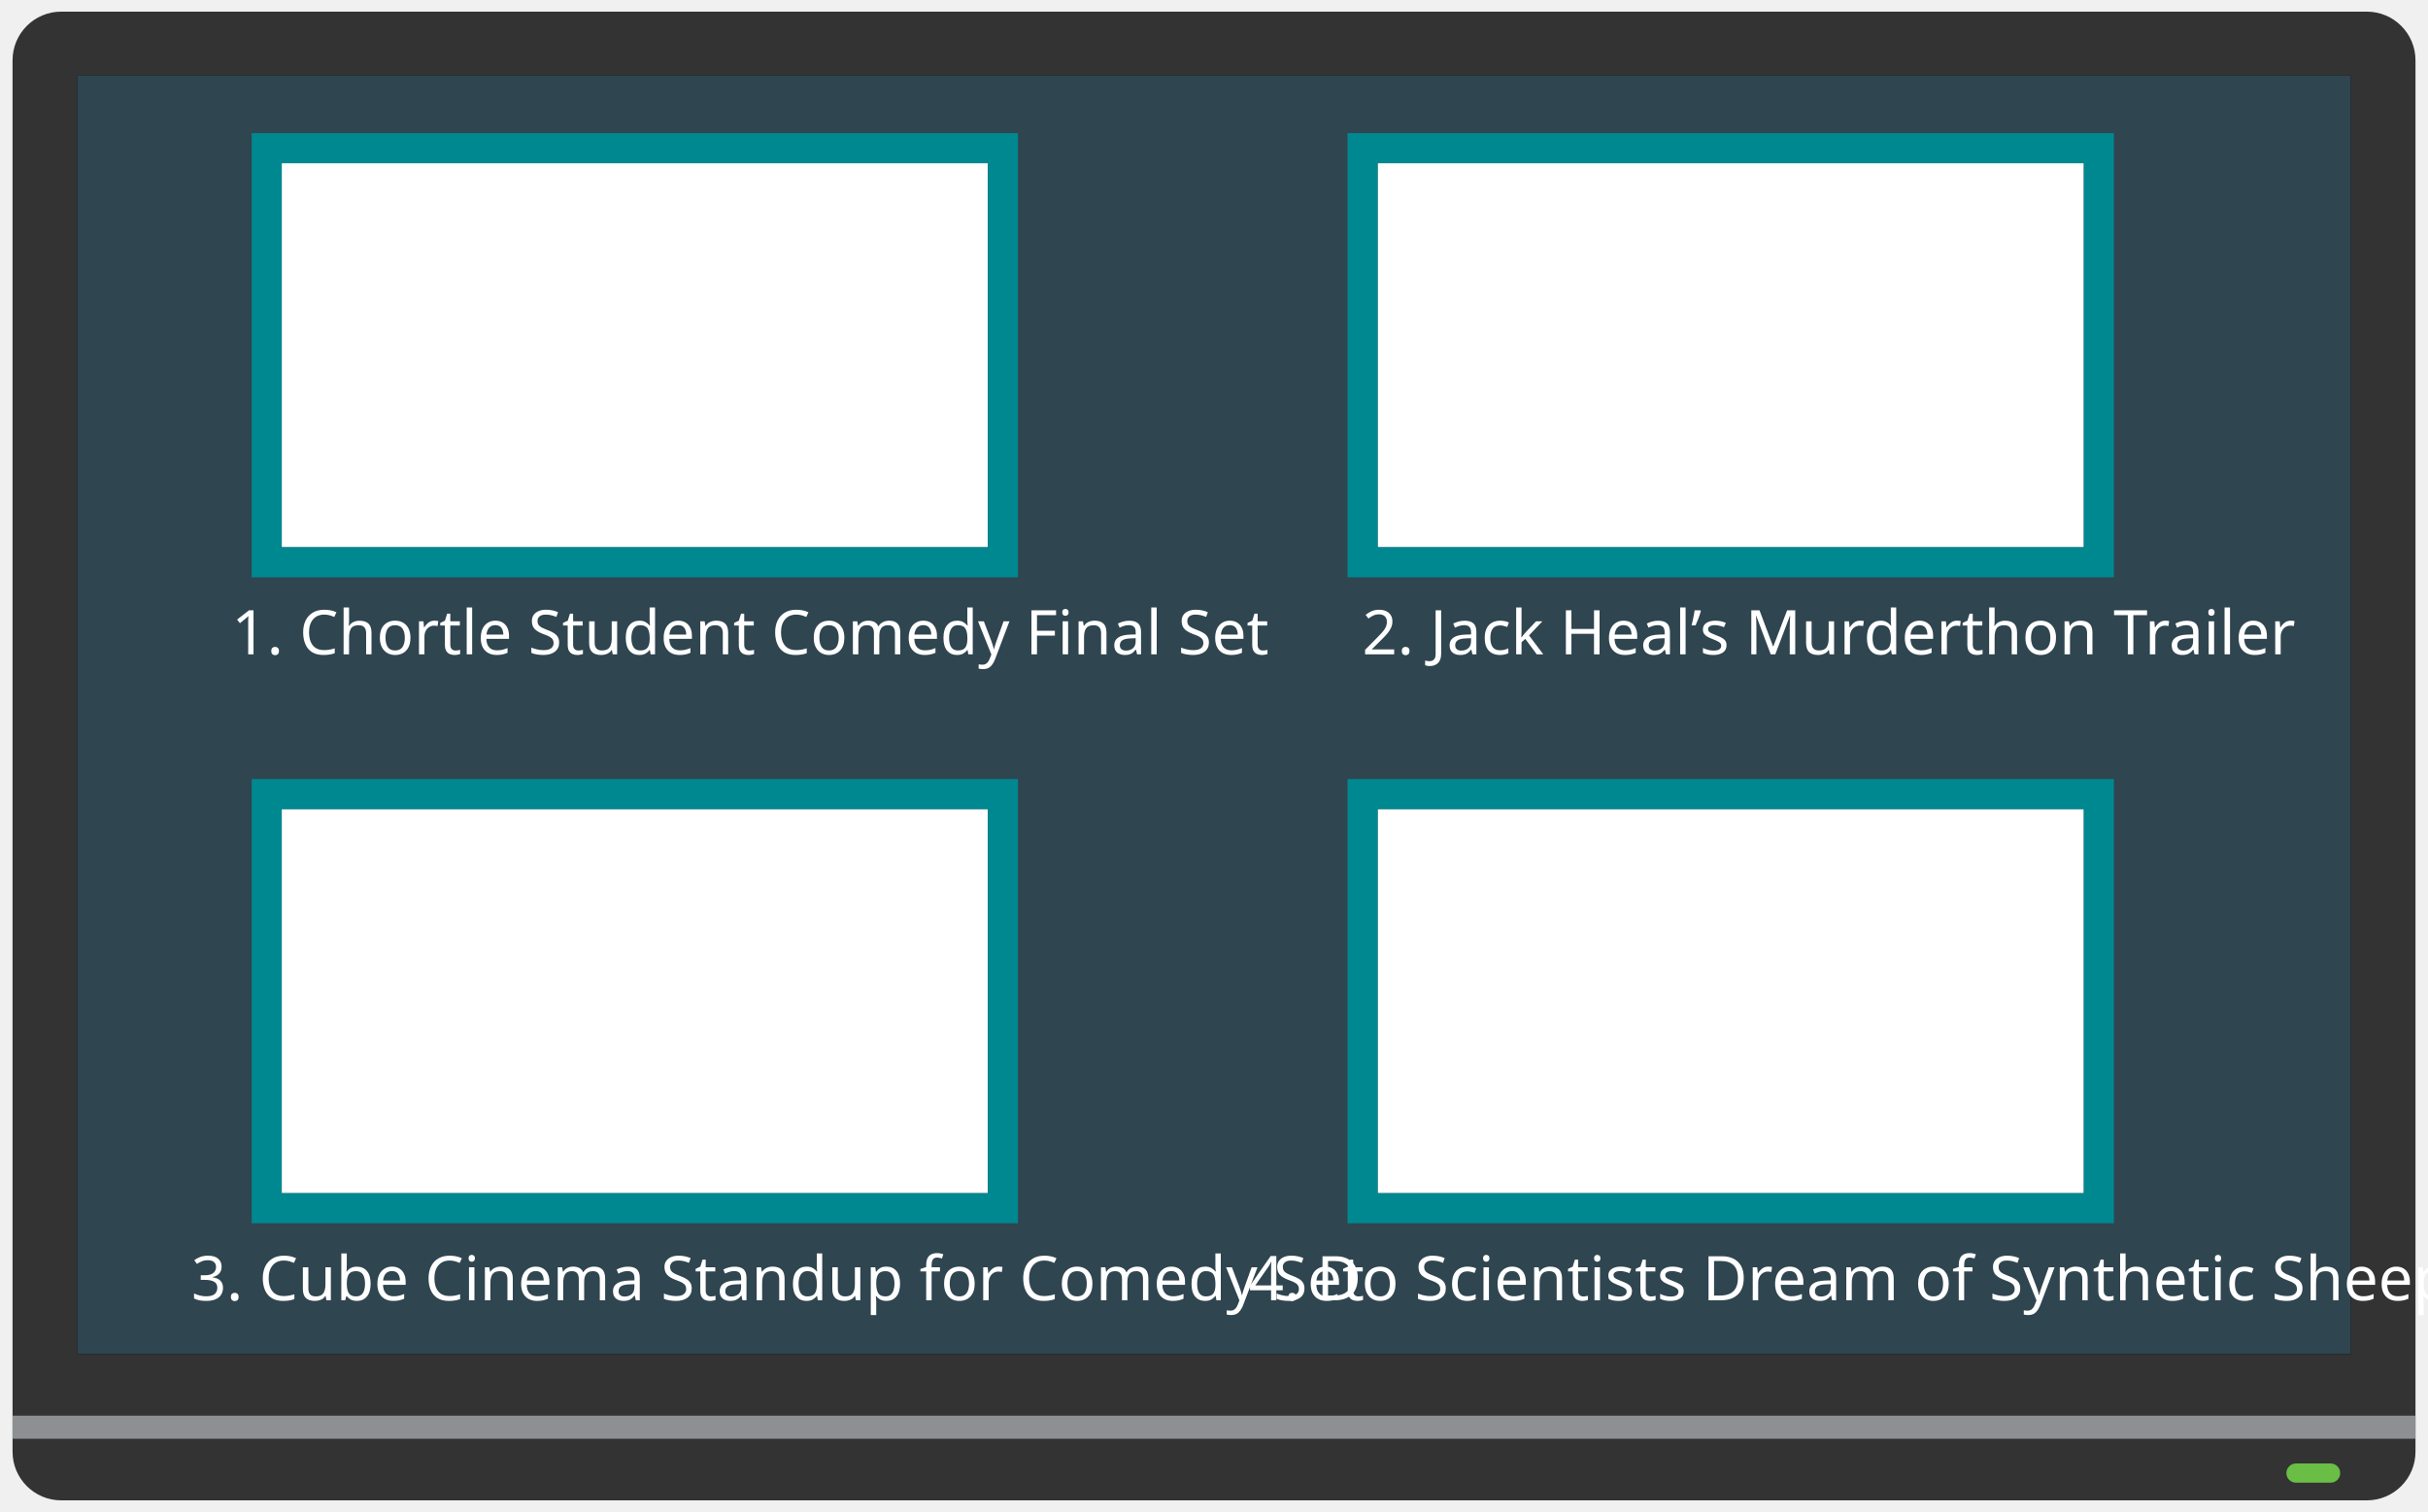
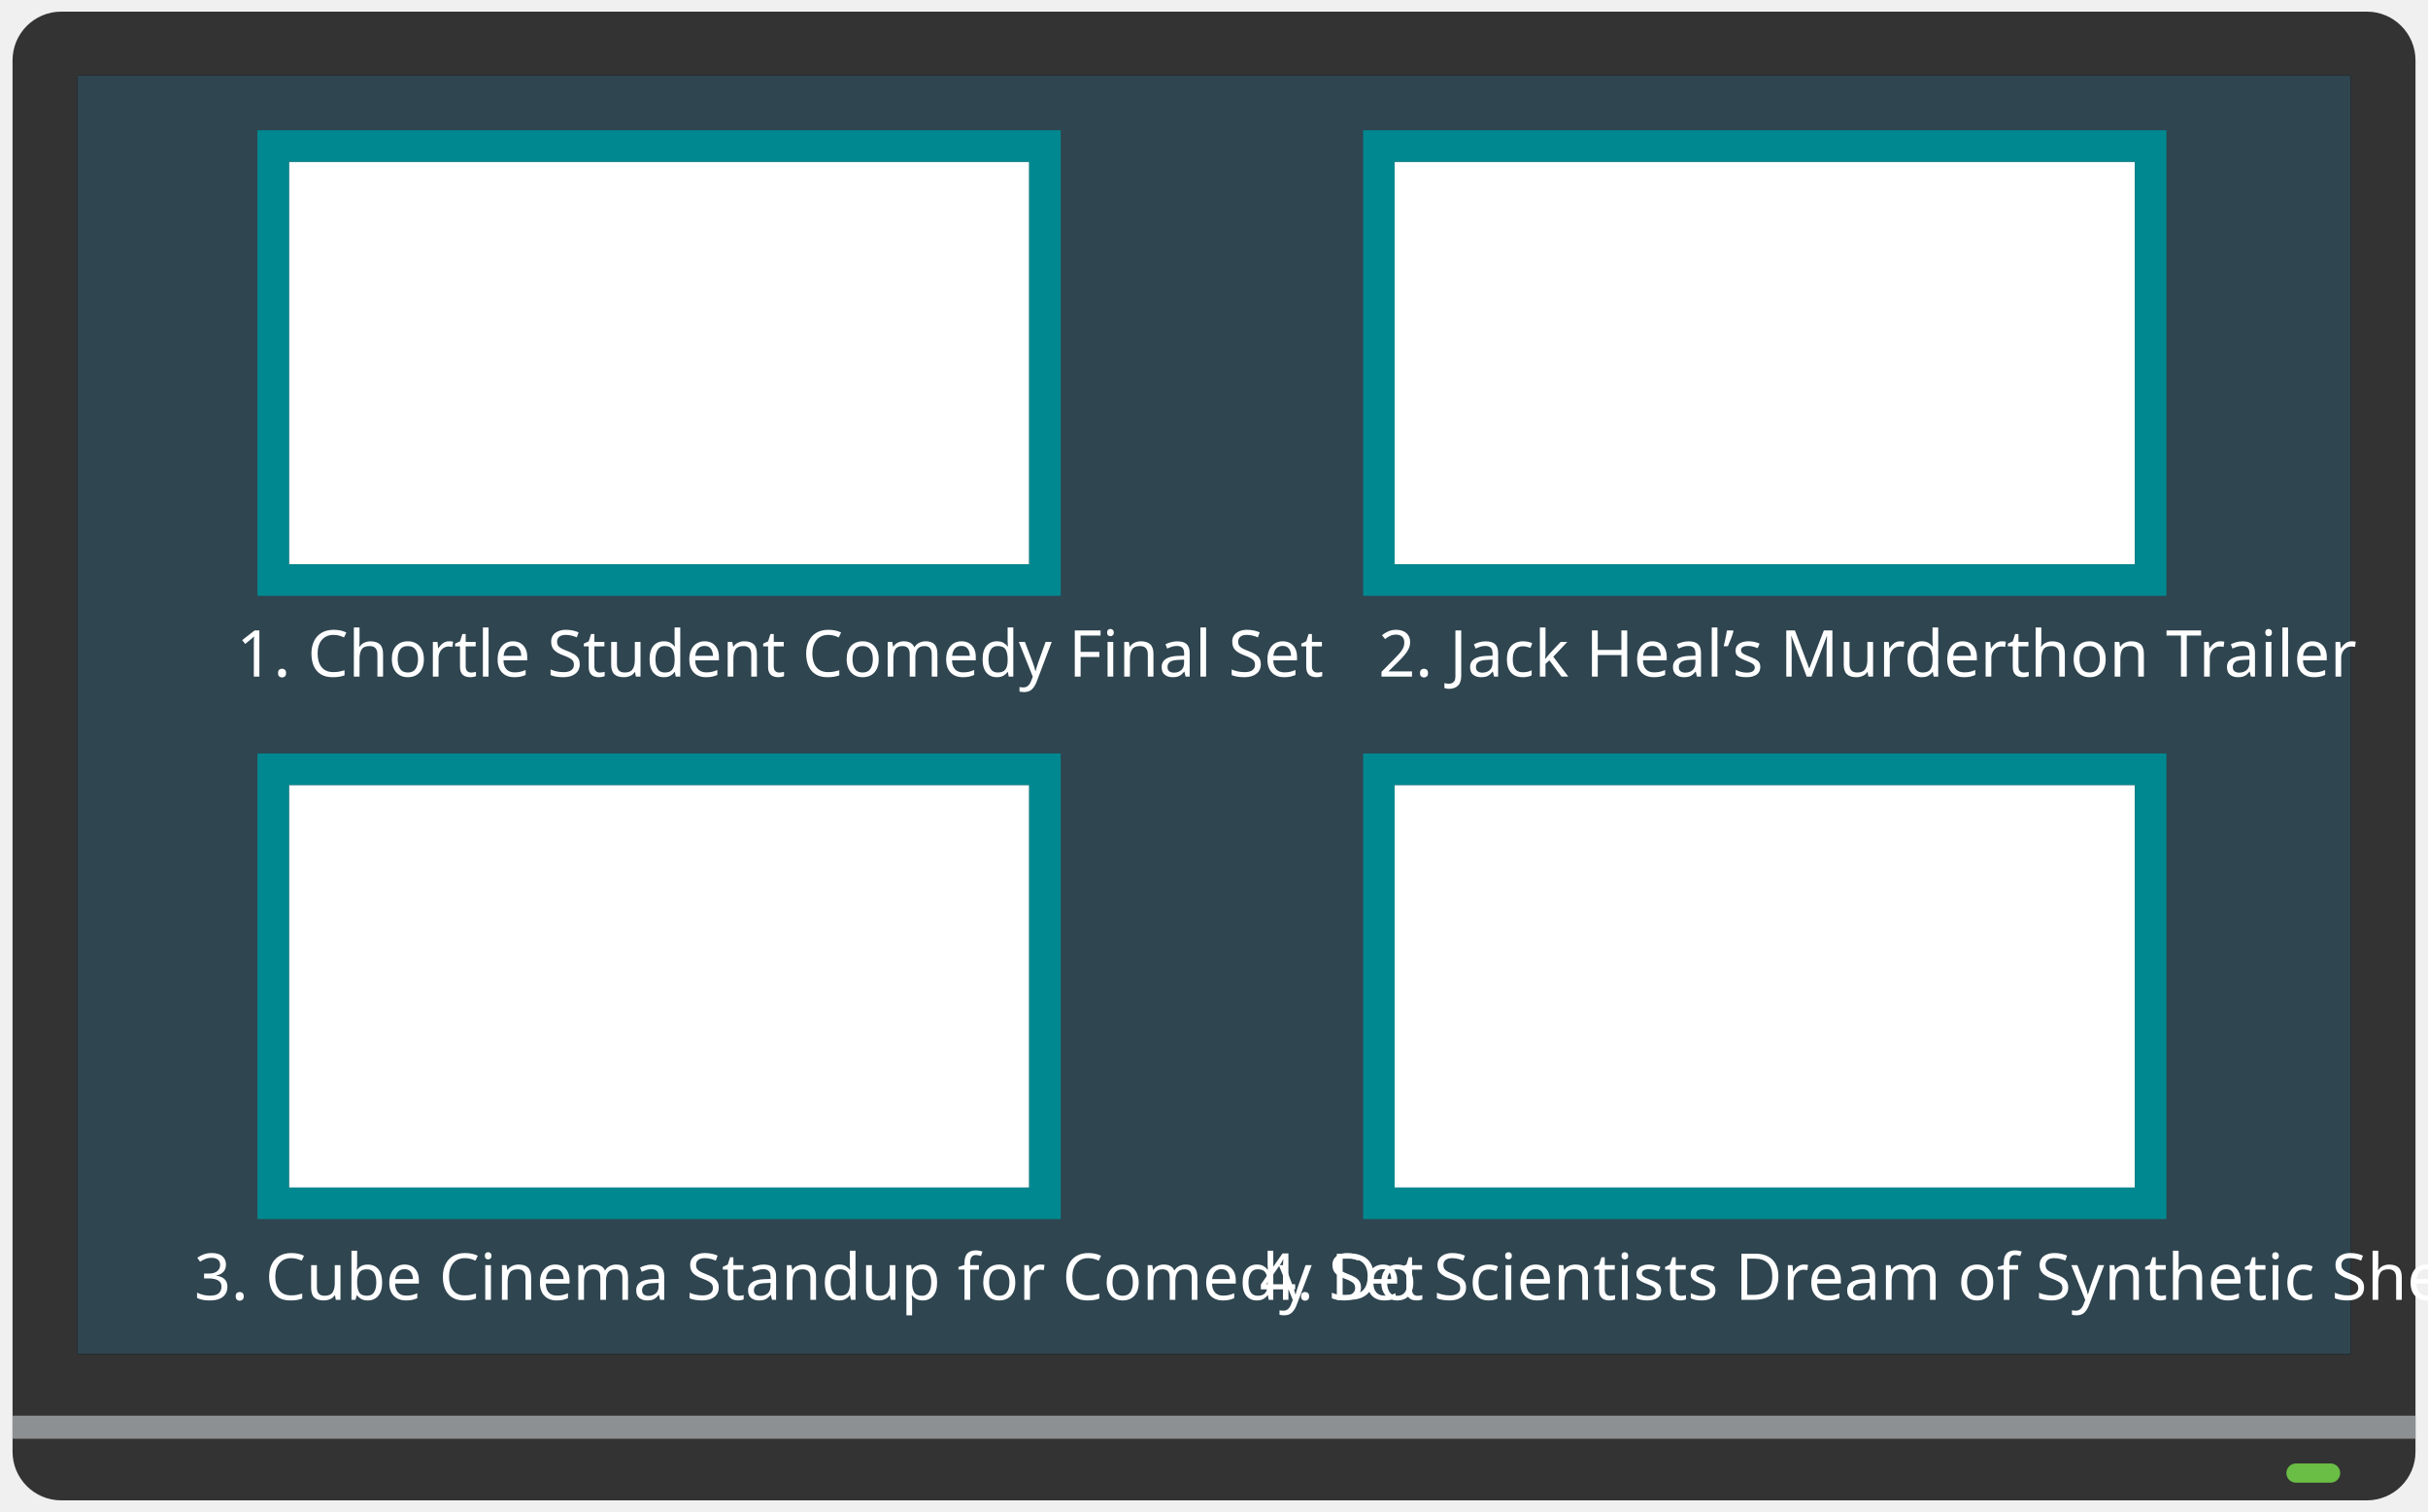
- <svg xmlns="http://www.w3.org/2000/svg" version="1.1" id="television-youtube" x="0px" y="0px" viewBox="0 343.108 841.889 524" enable-background="new 0 343.108 841.889 524" xml:space="preserve">
+ <svg xmlns="http://www.w3.org/2000/svg" version="1.1" id="television-youtube" x="0px" y="0px" width="841.889px" height="524px" viewBox="0 343.108 841.889 524" enable-background="new 0 343.108 841.889 524" xml:space="preserve">
  <path id="television-icon-body_1_" fill="#333333" d="M820.677,863.402c9.313,0,16.873-7.561,16.873-16.867V364.022  c0-9.325-7.562-16.879-16.873-16.879H21.219c-9.302,0-16.867,7.553-16.867,16.878v482.514c0,9.309,7.565,16.867,16.867,16.867  H820.677z" />
  <rect id="youtube-screen-off" x="26.81" y="369.275" width="788.27" height="443.4" />
-   <rect id="youtube-screen-menu" x="26.81" y="369.275" fill="#2F4550" width="788.27" height="443.4" />
  <path id="youtube-television-led" fill="#6ABD45" d="M796.112,857.275c-1.841,0-3.333-1.492-3.333-3.334  c0-1.841,1.492-3.332,3.333-3.332h11.999c1.841,0,3.333,1.491,3.333,3.332c0,1.842-1.492,3.334-3.333,3.334H796.112z" />
  <line id="youtube-television-decoration" fill="none" stroke="#8D9092" stroke-width="8" stroke-miterlimit="10" x1="4.352" y1="838.025" x2="837.55" y2="838.025" />
-   <g id="video-row-1-col-1">
-     <text id="text-1-1" transform="matrix(1 0 0 1 80.3098 570.0188)" fill="#FFFFFF" font-family="'PassionOne-Regular'" font-size="21.374">1. Chortle Student Comedy Final Set</text>
-     <rect id="thumbnail-1-1" x="97.688" y="399.706" fill="#FFFFFF" width="244.858" height="133.168" />
-     <path id="border-1-1_1_" fill="#008890" d="M352.977,543.306H87.257V389.275h265.721V543.306z M97.688,532.874h244.858V399.706   H97.688V532.874z" />
-   </g>
-   <g id="video-row-2-col-1">
-     <text id="text-2-1" transform="matrix(1 0 0 1 66.3098 794.0168)" fill="#FFFFFF" font-family="'PassionOne-Regular'" font-size="21.374">3. Cube Cinema Standup for Comedy Set</text>
-     <rect id="thumbnail-2-1" x="97.687" y="623.704" fill="#FFFFFF" width="244.858" height="133.168" />
-     <path id="border-2-1" fill="#008890" d="M352.977,767.304H87.256V613.273h265.721V767.304z M97.687,756.872h244.858V623.704H97.687   V756.872z" />
-   </g>
-   <g id="video-row-1-col-2">
-     <text id="text-1-2" transform="matrix(1 0 0 1 472.3098 570.0188)" fill="#FFFFFF" font-family="'PassionOne-Regular'" font-size="21.374">2. Jack Heal’s Murderthon Trailer</text>
-     <rect id="thumbnail-1-2" x="477.688" y="399.706" fill="#FFFFFF" width="244.858" height="133.168" />
-     <path id="border-1-2" fill="#008890" d="M732.978,543.306H467.257V389.275h265.721V543.306z M477.688,532.874h244.858V399.706   H477.688V532.874z" />
-   </g>
-   <g id="video-col-2-row-2">
-     <text id="text-2-2" transform="matrix(1 0 0 1 432.9758 794.0168)" fill="#FFFFFF" font-family="'PassionOne-Regular'" font-size="21.374">4. Do Scientists Dream of Synthetic Sheep?</text>
-     <rect id="thumbnail-2-2" x="477.689" y="623.704" fill="#FFFFFF" width="244.857" height="133.168" />
-     <path id="border-2-2" fill="#008890" d="M732.978,767.304H467.257V613.273h265.721V767.304z M477.689,756.872h244.857V623.704   H477.689V756.872z" />
+   <g id="youtube-smart-menu">
+     <rect id="youtube-screen-menu" x="26.81" y="369.275" fill="#2F4550" width="788.27" height="443.4" />
+     <g id="video-row-2-col-1">
+       <text id="text-2-1_1_" transform="matrix(1 0 0 1 67.3098 793.8557)" fill="#FFFFFF" font-family="'PassionOne-Regular'" font-size="22.404">3. Cube Cinema Standup for Comedy Set</text>
+       <rect id="thumbnail-2-1_1_" x="100.199" y="615.336" fill="#FFFFFF" width="256.656" height="139.584" />
+       <path id="border-2-1_1_" fill="#008890" d="M367.789,765.856H89.265V604.404h278.524V765.856z M100.199,754.92h256.656V615.336    H100.199V754.92z" />
+     </g>
+     <g id="video-col-2-row-2">
+       <text id="text-2-2_1_" transform="matrix(1 0 0 1 436.7161 793.8557)" fill="#FFFFFF" font-family="'PassionOne-Regular'" font-size="22.404">4. Do Scientists Dream of Synthetic Sheep?</text>
+       <rect id="thumbnail-2-2_1_" x="483.585" y="615.336" fill="#FFFFFF" width="256.655" height="139.584" />
+       <path id="border-2-2_1_" fill="#008890" d="M751.174,765.856H472.651V604.404h278.523V765.856z M483.585,754.92H740.24V615.336    H483.585V754.92z" />
+     </g>
+     <g id="video-row-1-col-2">
+       <text id="text-1-2_1_" transform="matrix(1 0 0 1 477.9465 577.7278)" fill="#FFFFFF" font-family="'PassionOne-Regular'" font-size="22.404">2. Jack Heal’s Murderthon Trailer</text>
+       <rect id="thumbnail-1-2_1_" x="483.584" y="399.209" fill="#FFFFFF" width="256.656" height="139.584" />
+       <path id="border-1-2_1_" fill="#008890" d="M751.174,549.727H472.651V388.275h278.523V549.727z M483.584,538.793H740.24V399.209    H483.584V538.793z" />
+     </g>
+     <g id="video-row-1-col-1">
+       <text id="text-1-1" transform="matrix(1 0 0 1 81.9841 577.7278)" fill="#FFFFFF" font-family="'PassionOne-Regular'" font-size="22.404">1. Chortle Student Comedy Final Set</text>
+       <rect id="thumbnail-1-1" x="100.2" y="399.209" fill="#FFFFFF" width="256.655" height="139.584" />
+       <path id="border-1-1_1_" fill="#008890" d="M367.789,549.727H89.266V388.275h278.523V549.727z M100.2,538.793h256.655V399.209    H100.2V538.793z" />
+     </g>
  </g>
</svg>
